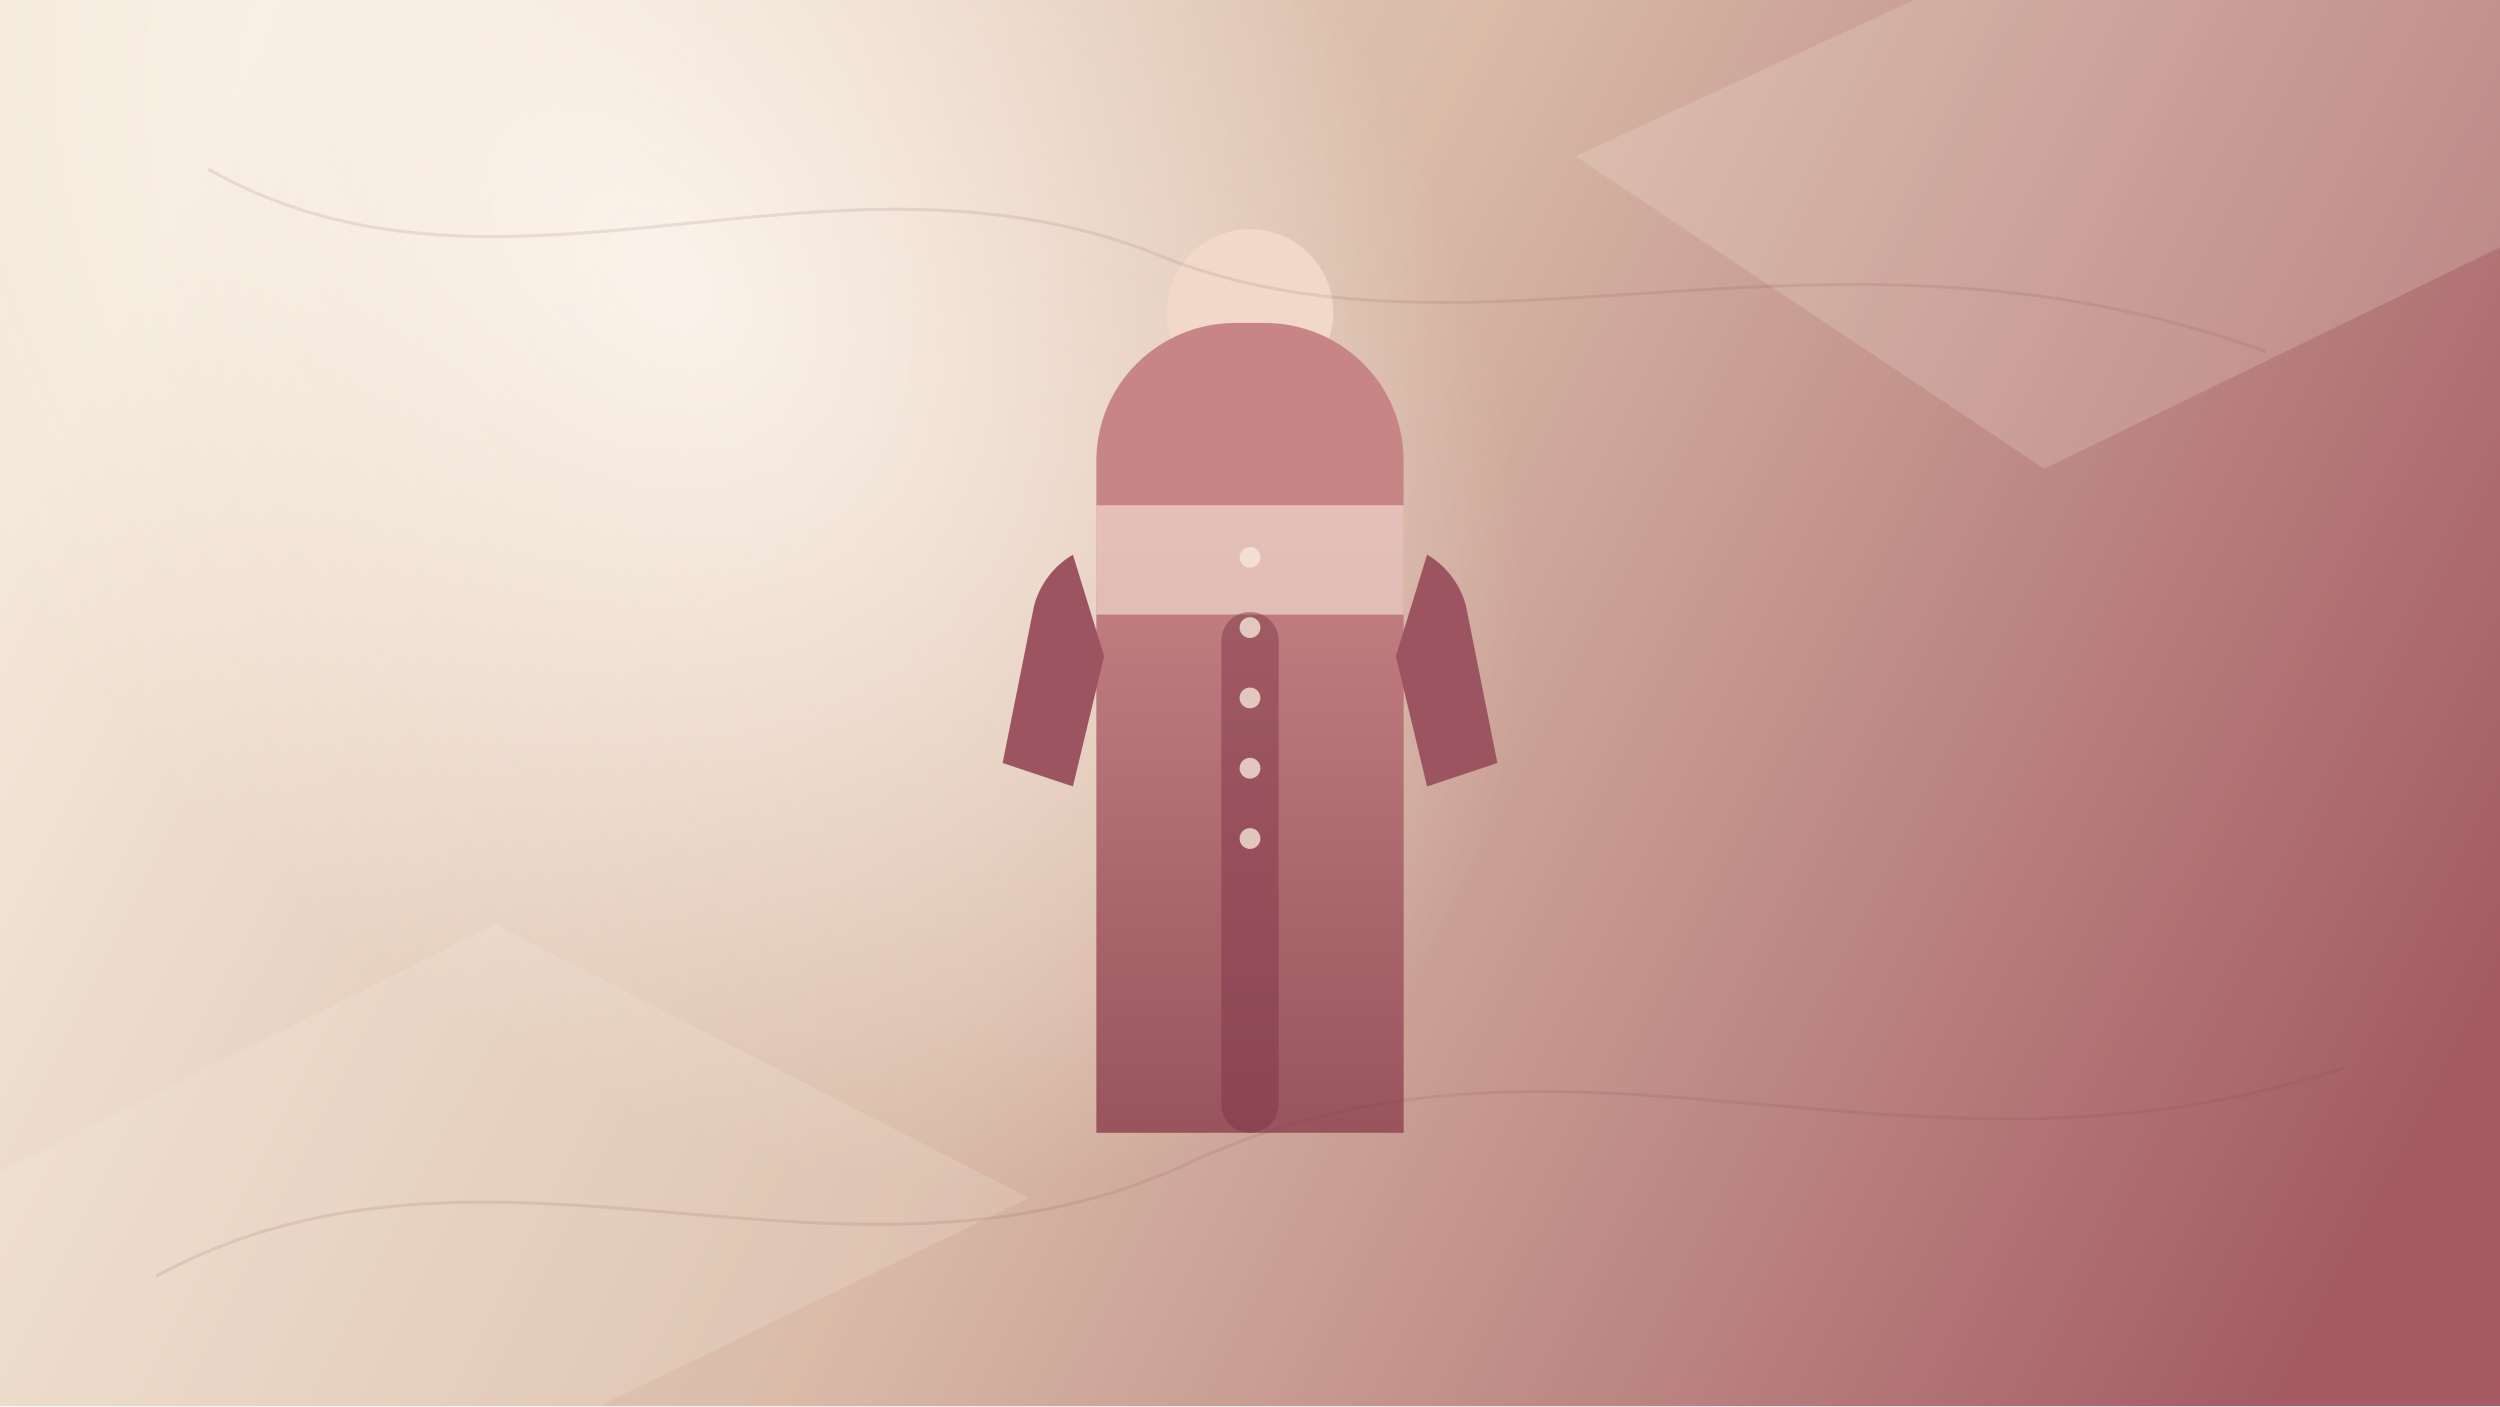
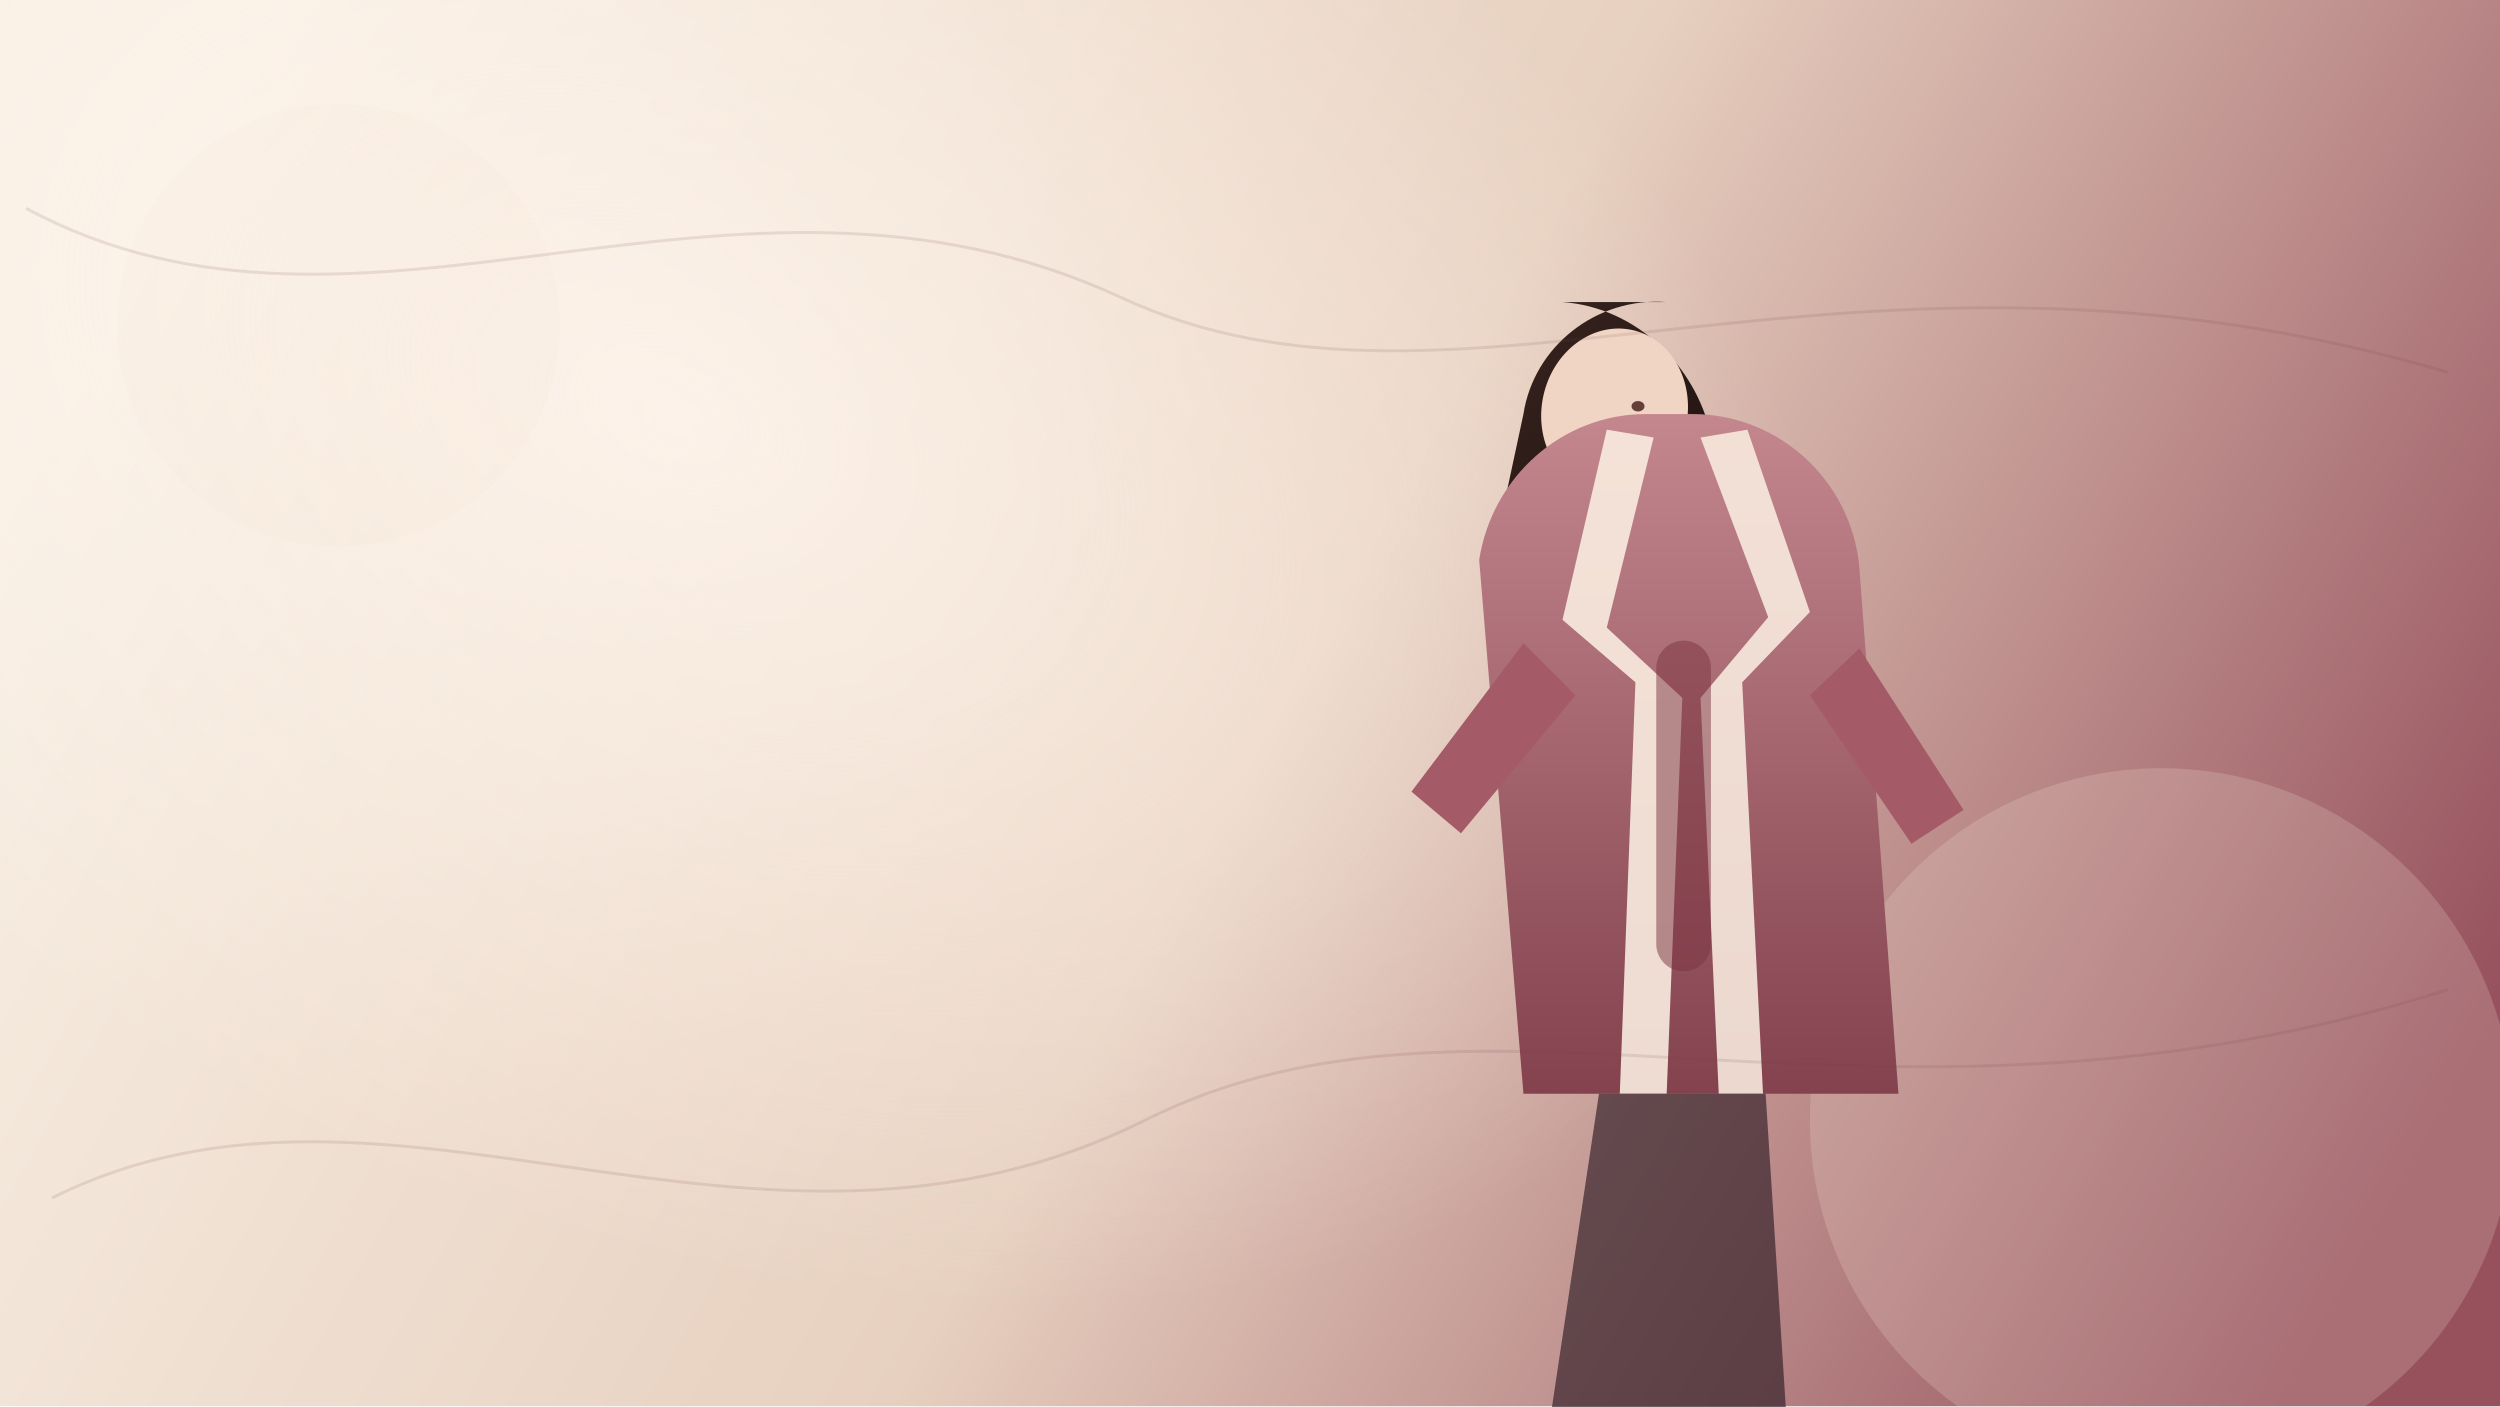
<svg xmlns="http://www.w3.org/2000/svg" width="1920" height="1080" viewBox="0 0 1920 1080" fill="none">
  <defs>
-     <linearGradient id="bg2" x1="142" y1="138" x2="1800" y2="980" gradientUnits="userSpaceOnUse">
-       <stop stop-color="#F4E8DA" />
-       <stop offset="0.45" stop-color="#D9BBA8" />
-       <stop offset="1" stop-color="#A45B64" />
+     <linearGradient id="bg2" x1="160" y1="100" x2="1790" y2="1010" gradientUnits="userSpaceOnUse">
+       <stop stop-color="#F8EFE4" />
+       <stop offset="0.5" stop-color="#E7D0BF" />
+       <stop offset="1" stop-color="#96515D" />
    </linearGradient>
-     <radialGradient id="light2" cx="0" cy="0" r="1" gradientUnits="userSpaceOnUse" gradientTransform="translate(520 220) rotate(50) scale(780 540)">
-       <stop stop-color="#FFF8F1" stop-opacity="0.85" />
-       <stop offset="1" stop-color="#FFF8F1" stop-opacity="0" />
+     <radialGradient id="light2" cx="0" cy="0" r="1" gradientUnits="userSpaceOnUse" gradientTransform="translate(520 320) rotate(24) scale(940 620)">
+       <stop stop-color="#FFF6EE" stop-opacity="0.8" />
+       <stop offset="1" stop-color="#FFF6EE" stop-opacity="0" />
    </radialGradient>
-     <linearGradient id="cardi2" x1="0" y1="250" x2="0" y2="930" gradientUnits="userSpaceOnUse">
-       <stop stop-color="#C88586" />
-       <stop offset="1" stop-color="#87404E" />
+     <linearGradient id="hair2" x1="0" y1="0" x2="1" y2="1">
+       <stop offset="0" stop-color="#3A241F" />
+       <stop offset="1" stop-color="#1D1210" />
+     </linearGradient>
+     <linearGradient id="cardigan2" x1="0" y1="0" x2="0" y2="1">
+       <stop offset="0" stop-color="#C4878E" />
+       <stop offset="1" stop-color="#83424E" />
    </linearGradient>
  </defs>
  <rect width="1920" height="1080" fill="url(#bg2)" />
  <rect width="1920" height="1080" fill="url(#light2)" />
-   <g opacity="0.2" fill="#F7EADD">
-     <path d="M0 900L380 710L790 920L460 1080H0V900Z" />
-     <path d="M1920 190L1570 360L1210 120L1470 0H1920V190Z" />
+   <g opacity="0.2" fill="#F6E7D9">
+     <circle cx="260" cy="250" r="170" />
+     <circle cx="1660" cy="860" r="270" />
  </g>
-   <g transform="translate(770 130)">
-     <circle cx="190" cy="110" r="64" fill="#F2D8C8" />
-     <path d="M72 224C72 165 120 118 179 118H201C260 118 308 165 308 224V740H72V224Z" fill="url(#cardi2)" />
-     <path d="M72 258H308V342H72V258Z" fill="#F6E7DA" fill-opacity="0.6" />
-     <path d="M54 296C40 304 28 319 24 336L0 456L54 474L78 374L54 296Z" fill="#9D5461" />
-     <path d="M326 296C340 304 352 319 356 336L380 456L326 474L302 374L326 296Z" fill="#9D5461" />
-     <rect x="168" y="340" width="44" height="400" rx="22" fill="#7B3243" fill-opacity="0.45" />
-     <g fill="#F6E7DA" fill-opacity="0.78">
-       <circle cx="190" cy="298" r="8" />
-       <circle cx="190" cy="352" r="8" />
-       <circle cx="190" cy="406" r="8" />
-       <circle cx="190" cy="460" r="8" />
-       <circle cx="190" cy="514" r="8" />
-     </g>
+   <g transform="translate(1020 140)">
+     <path d="M180 92C236 96 282 140 294 194L308 262L132 262L150 178C158 126 206 88 260 92H180Z" fill="url(#hair2)" />
+     <ellipse cx="220" cy="176" rx="56" ry="64" fill="#F1D5C4" transform="rotate(12 220 176)" />
+     <ellipse cx="238" cy="172" rx="5" ry="4" fill="#654038" />
+     <path d="M212 210C226 222 246 220 257 206" stroke="#B97873" stroke-width="4" stroke-linecap="round" />
+     <path d="M116 290C126 226 180 178 244 178H280C346 178 402 229 408 296L438 700H150L116 290Z" fill="url(#cardigan2)" />
+     <path d="M250 196L214 342L272 396L260 700H224L236 384L180 336L214 190L250 196Z" fill="#FAECE0" fill-opacity="0.9" />
+     <path d="M286 196L338 334L286 396L300 700H334L318 384L370 330L322 190L286 196Z" fill="#FAECE0" fill-opacity="0.88" />
+     <path d="M150 354L64 468L102 500L190 394L150 354Z" fill="#A45B67" />
+     <path d="M408 358L488 482L448 508L370 394L408 358Z" fill="#A45B67" />
+     <rect x="252" y="352" width="42" height="254" rx="21" fill="#7A3441" fill-opacity="0.5" />
+     <path d="M208 700H336L354 980H166L208 700Z" fill="#2F1E26" fill-opacity="0.66" />
  </g>
-   <g opacity="0.12" stroke="#6E3A45" stroke-width="2.4">
-     <path d="M160 130C390 260 640 90 900 200C1140 290 1410 150 1740 270" />
-     <path d="M120 980C380 840 650 1020 920 890C1210 760 1470 930 1800 820" />
+   <g opacity="0.13" stroke="#6B3A44" stroke-width="2.3">
+     <path d="M20 160C280 300 560 90 860 228C1120 350 1420 150 1880 286" />
+     <path d="M40 920C300 790 580 1010 880 860C1140 730 1440 900 1880 760" />
  </g>
</svg>
